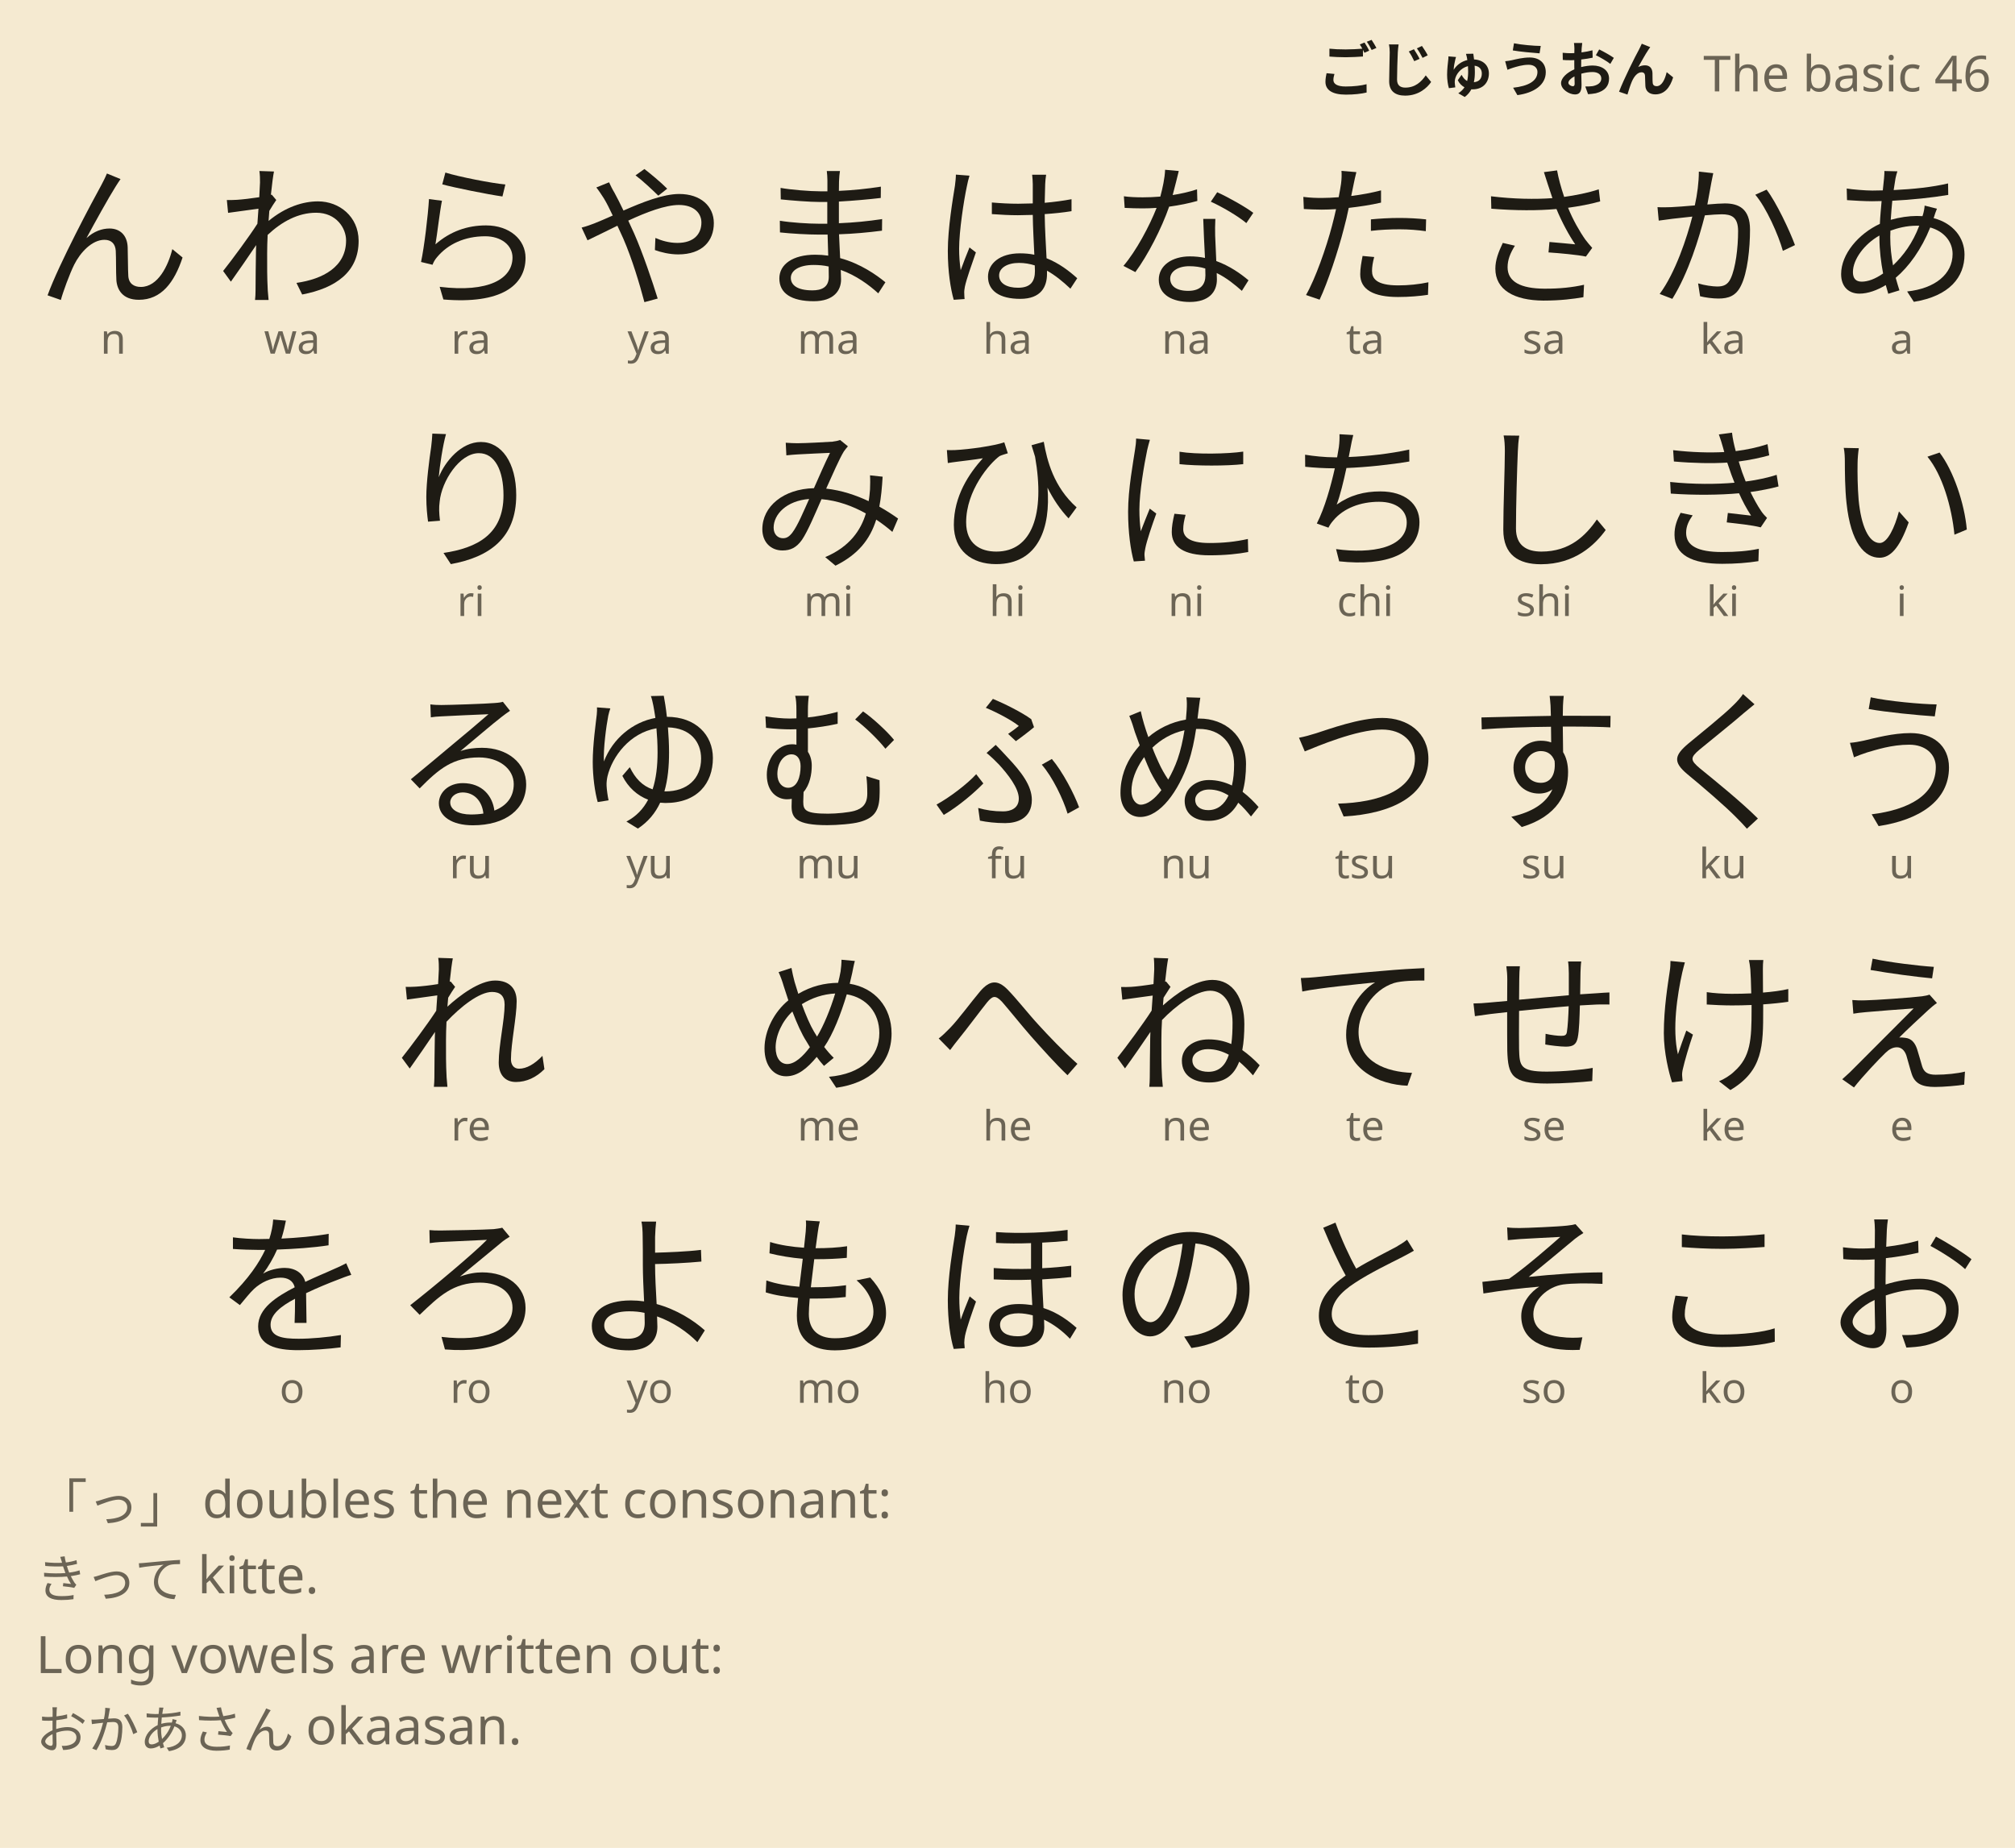
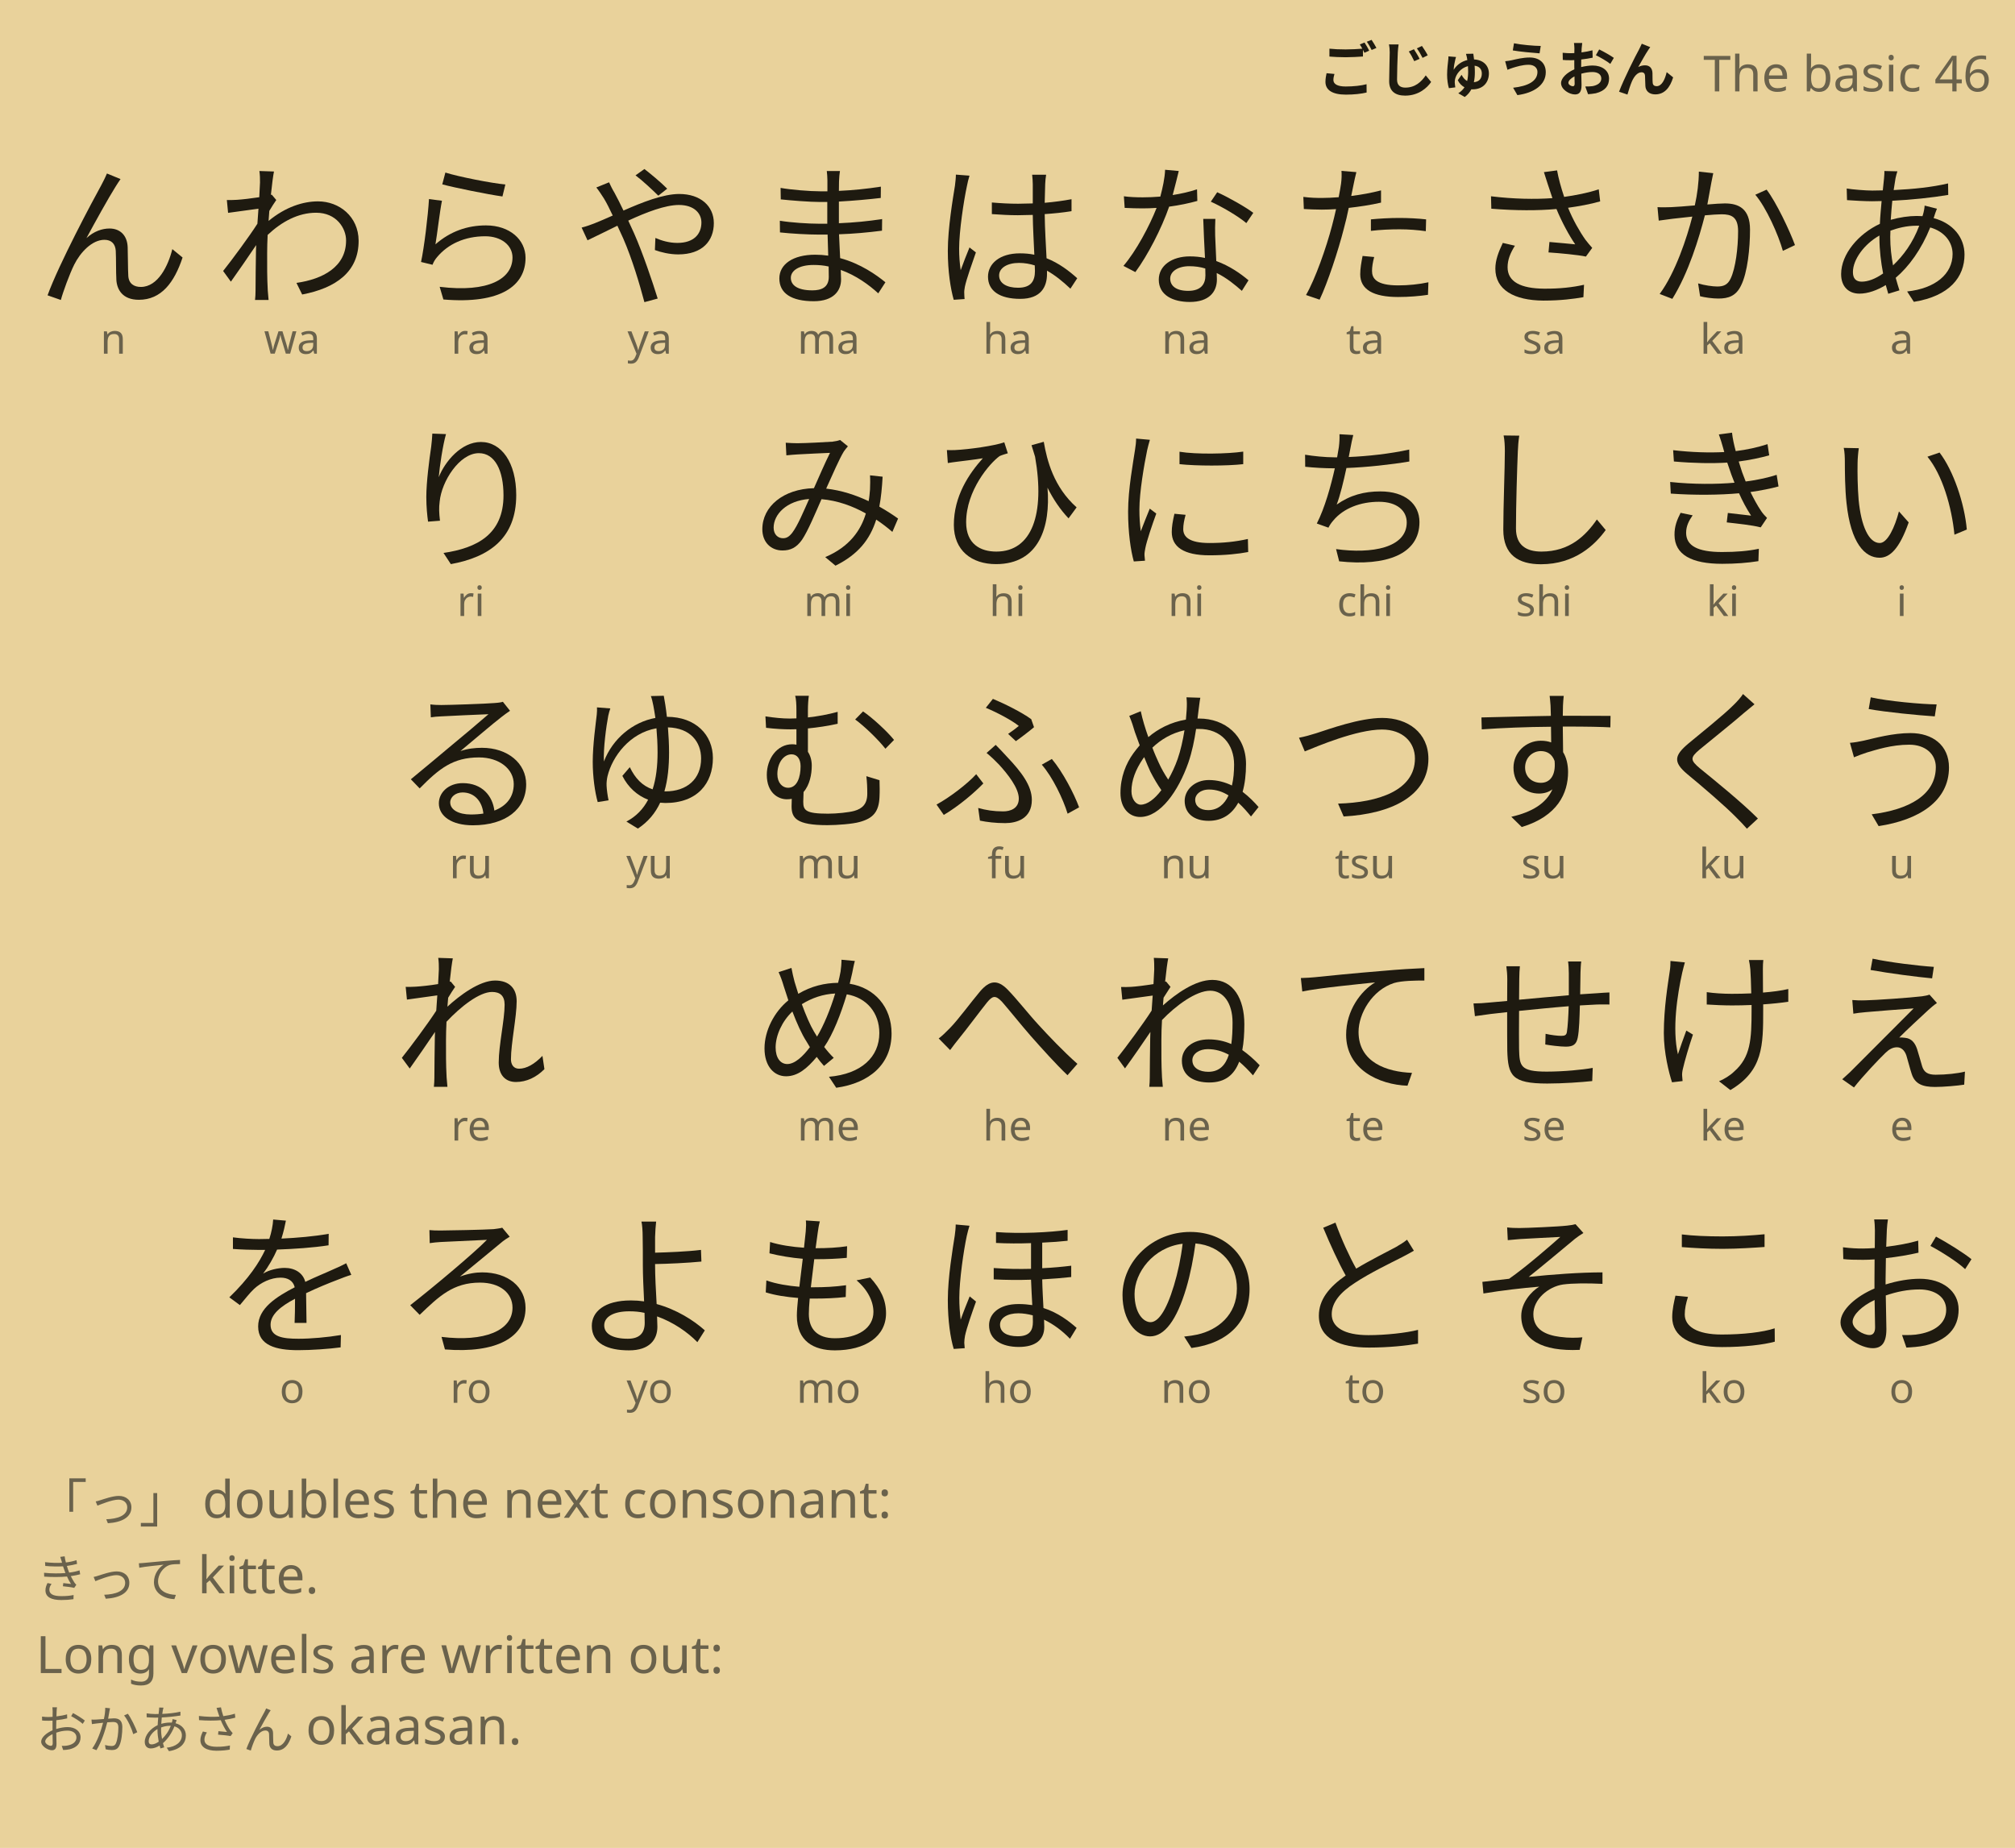
<svg xmlns="http://www.w3.org/2000/svg" viewBox="0 0 507 465" width="507" height="465" role="img" aria-label="Hiragana chart">
-   <rect width="100%" height="100%" fill="#f5ead1" />
+   <rect width="100%" height="100%" fill="#e9d29b" />
  <g font-family="'UD Digi Kyokasho N-R','UD Digi Kyokasho NP-R','UD Digi Kyokasho NK-R','HGP教科書体','YuKyokasho Yoko',YuKyokasho,'Hiragino Sans','Hiragino Kaku Gothic ProN','Yu Gothic',YuGothic,Meiryo,sans-serif">
-     <text x="501.0" y="23.0" text-anchor="end" font-size="15" font-weight="700" fill="#1e1b14">ごじゅうおん<tspan font-family="Calibri,Carlito,'Segoe UI',Tahoma,Verdana,sans-serif" font-size="12.5" font-weight="400" fill="#6b6455" dx="7">The basic 46</tspan>
+     <text x="501.0" y="23.0" text-anchor="end" font-size="15" font-weight="700" fill="#1e1a10">ごじゅうおん<tspan font-family="Calibri,Carlito,'Segoe UI',Tahoma,Verdana,sans-serif" font-size="12.5" font-weight="400" fill="#6a624c" dx="7">The basic 46</tspan>
    </text>
-     <text x="478.5" y="74.0" text-anchor="middle" font-size="39" fill="#1e1b14">あ</text>
-     <text x="478.5" y="89.0" text-anchor="middle" font-family="Calibri,Carlito,'Segoe UI',Tahoma,Verdana,sans-serif" font-size="10.5" fill="#6b6455">a</text>
-     <text x="478.5" y="140.0" text-anchor="middle" font-size="39" fill="#1e1b14">い</text>
-     <text x="478.5" y="155.0" text-anchor="middle" font-family="Calibri,Carlito,'Segoe UI',Tahoma,Verdana,sans-serif" font-size="10.5" fill="#6b6455">i</text>
-     <text x="478.5" y="206.0" text-anchor="middle" font-size="39" fill="#1e1b14">う</text>
-     <text x="478.5" y="221.0" text-anchor="middle" font-family="Calibri,Carlito,'Segoe UI',Tahoma,Verdana,sans-serif" font-size="10.5" fill="#6b6455">u</text>
-     <text x="478.5" y="272.0" text-anchor="middle" font-size="39" fill="#1e1b14">え</text>
-     <text x="478.5" y="287.0" text-anchor="middle" font-family="Calibri,Carlito,'Segoe UI',Tahoma,Verdana,sans-serif" font-size="10.5" fill="#6b6455">e</text>
-     <text x="478.5" y="338.0" text-anchor="middle" font-size="39" fill="#1e1b14">お</text>
-     <text x="478.5" y="353.0" text-anchor="middle" font-family="Calibri,Carlito,'Segoe UI',Tahoma,Verdana,sans-serif" font-size="10.5" fill="#6b6455">o</text>
-     <text x="433.5" y="74.0" text-anchor="middle" font-size="39" fill="#1e1b14">か</text>
-     <text x="433.5" y="89.0" text-anchor="middle" font-family="Calibri,Carlito,'Segoe UI',Tahoma,Verdana,sans-serif" font-size="10.5" fill="#6b6455">ka</text>
-     <text x="433.5" y="140.0" text-anchor="middle" font-size="39" fill="#1e1b14">き</text>
-     <text x="433.5" y="155.0" text-anchor="middle" font-family="Calibri,Carlito,'Segoe UI',Tahoma,Verdana,sans-serif" font-size="10.5" fill="#6b6455">ki</text>
-     <text x="433.5" y="206.0" text-anchor="middle" font-size="39" fill="#1e1b14">く</text>
-     <text x="433.5" y="221.0" text-anchor="middle" font-family="Calibri,Carlito,'Segoe UI',Tahoma,Verdana,sans-serif" font-size="10.5" fill="#6b6455">ku</text>
-     <text x="433.5" y="272.0" text-anchor="middle" font-size="39" fill="#1e1b14">け</text>
-     <text x="433.5" y="287.0" text-anchor="middle" font-family="Calibri,Carlito,'Segoe UI',Tahoma,Verdana,sans-serif" font-size="10.5" fill="#6b6455">ke</text>
-     <text x="433.5" y="338.0" text-anchor="middle" font-size="39" fill="#1e1b14">こ</text>
-     <text x="433.5" y="353.0" text-anchor="middle" font-family="Calibri,Carlito,'Segoe UI',Tahoma,Verdana,sans-serif" font-size="10.5" fill="#6b6455">ko</text>
-     <text x="388.5" y="74.0" text-anchor="middle" font-size="39" fill="#1e1b14">さ</text>
-     <text x="388.5" y="89.0" text-anchor="middle" font-family="Calibri,Carlito,'Segoe UI',Tahoma,Verdana,sans-serif" font-size="10.5" fill="#6b6455">sa</text>
-     <text x="388.5" y="140.0" text-anchor="middle" font-size="39" fill="#1e1b14">し</text>
-     <text x="388.5" y="155.0" text-anchor="middle" font-family="Calibri,Carlito,'Segoe UI',Tahoma,Verdana,sans-serif" font-size="10.5" fill="#6b6455">shi</text>
-     <text x="388.5" y="206.0" text-anchor="middle" font-size="39" fill="#1e1b14">す</text>
-     <text x="388.5" y="221.0" text-anchor="middle" font-family="Calibri,Carlito,'Segoe UI',Tahoma,Verdana,sans-serif" font-size="10.5" fill="#6b6455">su</text>
-     <text x="388.5" y="272.0" text-anchor="middle" font-size="39" fill="#1e1b14">せ</text>
-     <text x="388.5" y="287.0" text-anchor="middle" font-family="Calibri,Carlito,'Segoe UI',Tahoma,Verdana,sans-serif" font-size="10.5" fill="#6b6455">se</text>
-     <text x="388.5" y="338.0" text-anchor="middle" font-size="39" fill="#1e1b14">そ</text>
-     <text x="388.5" y="353.0" text-anchor="middle" font-family="Calibri,Carlito,'Segoe UI',Tahoma,Verdana,sans-serif" font-size="10.5" fill="#6b6455">so</text>
-     <text x="343.5" y="74.0" text-anchor="middle" font-size="39" fill="#1e1b14">た</text>
-     <text x="343.5" y="89.0" text-anchor="middle" font-family="Calibri,Carlito,'Segoe UI',Tahoma,Verdana,sans-serif" font-size="10.5" fill="#6b6455">ta</text>
-     <text x="343.5" y="140.0" text-anchor="middle" font-size="39" fill="#1e1b14">ち</text>
-     <text x="343.5" y="155.0" text-anchor="middle" font-family="Calibri,Carlito,'Segoe UI',Tahoma,Verdana,sans-serif" font-size="10.5" fill="#6b6455">chi</text>
-     <text x="343.5" y="206.0" text-anchor="middle" font-size="39" fill="#1e1b14">つ</text>
-     <text x="343.5" y="221.0" text-anchor="middle" font-family="Calibri,Carlito,'Segoe UI',Tahoma,Verdana,sans-serif" font-size="10.5" fill="#6b6455">tsu</text>
-     <text x="343.5" y="272.0" text-anchor="middle" font-size="39" fill="#1e1b14">て</text>
-     <text x="343.5" y="287.0" text-anchor="middle" font-family="Calibri,Carlito,'Segoe UI',Tahoma,Verdana,sans-serif" font-size="10.5" fill="#6b6455">te</text>
-     <text x="343.5" y="338.0" text-anchor="middle" font-size="39" fill="#1e1b14">と</text>
-     <text x="343.5" y="353.0" text-anchor="middle" font-family="Calibri,Carlito,'Segoe UI',Tahoma,Verdana,sans-serif" font-size="10.5" fill="#6b6455">to</text>
-     <text x="298.5" y="74.0" text-anchor="middle" font-size="39" fill="#1e1b14">な</text>
-     <text x="298.5" y="89.0" text-anchor="middle" font-family="Calibri,Carlito,'Segoe UI',Tahoma,Verdana,sans-serif" font-size="10.5" fill="#6b6455">na</text>
-     <text x="298.5" y="140.0" text-anchor="middle" font-size="39" fill="#1e1b14">に</text>
-     <text x="298.5" y="155.0" text-anchor="middle" font-family="Calibri,Carlito,'Segoe UI',Tahoma,Verdana,sans-serif" font-size="10.5" fill="#6b6455">ni</text>
-     <text x="298.5" y="206.0" text-anchor="middle" font-size="39" fill="#1e1b14">ぬ</text>
-     <text x="298.5" y="221.0" text-anchor="middle" font-family="Calibri,Carlito,'Segoe UI',Tahoma,Verdana,sans-serif" font-size="10.5" fill="#6b6455">nu</text>
-     <text x="298.5" y="272.0" text-anchor="middle" font-size="39" fill="#1e1b14">ね</text>
-     <text x="298.5" y="287.0" text-anchor="middle" font-family="Calibri,Carlito,'Segoe UI',Tahoma,Verdana,sans-serif" font-size="10.5" fill="#6b6455">ne</text>
-     <text x="298.5" y="338.0" text-anchor="middle" font-size="39" fill="#1e1b14">の</text>
-     <text x="298.5" y="353.0" text-anchor="middle" font-family="Calibri,Carlito,'Segoe UI',Tahoma,Verdana,sans-serif" font-size="10.5" fill="#6b6455">no</text>
-     <text x="253.5" y="74.0" text-anchor="middle" font-size="39" fill="#1e1b14">は</text>
-     <text x="253.5" y="89.0" text-anchor="middle" font-family="Calibri,Carlito,'Segoe UI',Tahoma,Verdana,sans-serif" font-size="10.5" fill="#6b6455">ha</text>
-     <text x="253.5" y="140.0" text-anchor="middle" font-size="39" fill="#1e1b14">ひ</text>
-     <text x="253.5" y="155.0" text-anchor="middle" font-family="Calibri,Carlito,'Segoe UI',Tahoma,Verdana,sans-serif" font-size="10.5" fill="#6b6455">hi</text>
-     <text x="253.5" y="206.0" text-anchor="middle" font-size="39" fill="#1e1b14">ふ</text>
-     <text x="253.5" y="221.0" text-anchor="middle" font-family="Calibri,Carlito,'Segoe UI',Tahoma,Verdana,sans-serif" font-size="10.5" fill="#6b6455">fu</text>
-     <text x="253.5" y="272.0" text-anchor="middle" font-size="39" fill="#1e1b14">へ</text>
-     <text x="253.5" y="287.0" text-anchor="middle" font-family="Calibri,Carlito,'Segoe UI',Tahoma,Verdana,sans-serif" font-size="10.5" fill="#6b6455">he</text>
-     <text x="253.5" y="338.0" text-anchor="middle" font-size="39" fill="#1e1b14">ほ</text>
-     <text x="253.5" y="353.0" text-anchor="middle" font-family="Calibri,Carlito,'Segoe UI',Tahoma,Verdana,sans-serif" font-size="10.5" fill="#6b6455">ho</text>
-     <text x="208.5" y="74.0" text-anchor="middle" font-size="39" fill="#1e1b14">ま</text>
-     <text x="208.5" y="89.0" text-anchor="middle" font-family="Calibri,Carlito,'Segoe UI',Tahoma,Verdana,sans-serif" font-size="10.5" fill="#6b6455">ma</text>
-     <text x="208.5" y="140.0" text-anchor="middle" font-size="39" fill="#1e1b14">み</text>
-     <text x="208.5" y="155.0" text-anchor="middle" font-family="Calibri,Carlito,'Segoe UI',Tahoma,Verdana,sans-serif" font-size="10.5" fill="#6b6455">mi</text>
-     <text x="208.5" y="206.0" text-anchor="middle" font-size="39" fill="#1e1b14">む</text>
-     <text x="208.5" y="221.0" text-anchor="middle" font-family="Calibri,Carlito,'Segoe UI',Tahoma,Verdana,sans-serif" font-size="10.5" fill="#6b6455">mu</text>
-     <text x="208.5" y="272.0" text-anchor="middle" font-size="39" fill="#1e1b14">め</text>
-     <text x="208.5" y="287.0" text-anchor="middle" font-family="Calibri,Carlito,'Segoe UI',Tahoma,Verdana,sans-serif" font-size="10.5" fill="#6b6455">me</text>
-     <text x="208.5" y="338.0" text-anchor="middle" font-size="39" fill="#1e1b14">も</text>
-     <text x="208.5" y="353.0" text-anchor="middle" font-family="Calibri,Carlito,'Segoe UI',Tahoma,Verdana,sans-serif" font-size="10.5" fill="#6b6455">mo</text>
-     <text x="163.5" y="74.0" text-anchor="middle" font-size="39" fill="#1e1b14">や</text>
-     <text x="163.5" y="89.0" text-anchor="middle" font-family="Calibri,Carlito,'Segoe UI',Tahoma,Verdana,sans-serif" font-size="10.5" fill="#6b6455">ya</text>
-     <text x="163.5" y="206.0" text-anchor="middle" font-size="39" fill="#1e1b14">ゆ</text>
-     <text x="163.5" y="221.0" text-anchor="middle" font-family="Calibri,Carlito,'Segoe UI',Tahoma,Verdana,sans-serif" font-size="10.5" fill="#6b6455">yu</text>
-     <text x="163.5" y="338.0" text-anchor="middle" font-size="39" fill="#1e1b14">よ</text>
-     <text x="163.5" y="353.0" text-anchor="middle" font-family="Calibri,Carlito,'Segoe UI',Tahoma,Verdana,sans-serif" font-size="10.5" fill="#6b6455">yo</text>
-     <text x="118.5" y="74.0" text-anchor="middle" font-size="39" fill="#1e1b14">ら</text>
-     <text x="118.5" y="89.0" text-anchor="middle" font-family="Calibri,Carlito,'Segoe UI',Tahoma,Verdana,sans-serif" font-size="10.5" fill="#6b6455">ra</text>
-     <text x="118.5" y="140.0" text-anchor="middle" font-size="39" fill="#1e1b14">り</text>
-     <text x="118.5" y="155.0" text-anchor="middle" font-family="Calibri,Carlito,'Segoe UI',Tahoma,Verdana,sans-serif" font-size="10.5" fill="#6b6455">ri</text>
-     <text x="118.5" y="206.0" text-anchor="middle" font-size="39" fill="#1e1b14">る</text>
-     <text x="118.5" y="221.0" text-anchor="middle" font-family="Calibri,Carlito,'Segoe UI',Tahoma,Verdana,sans-serif" font-size="10.5" fill="#6b6455">ru</text>
-     <text x="118.5" y="272.0" text-anchor="middle" font-size="39" fill="#1e1b14">れ</text>
-     <text x="118.5" y="287.0" text-anchor="middle" font-family="Calibri,Carlito,'Segoe UI',Tahoma,Verdana,sans-serif" font-size="10.5" fill="#6b6455">re</text>
-     <text x="118.5" y="338.0" text-anchor="middle" font-size="39" fill="#1e1b14">ろ</text>
-     <text x="118.5" y="353.0" text-anchor="middle" font-family="Calibri,Carlito,'Segoe UI',Tahoma,Verdana,sans-serif" font-size="10.5" fill="#6b6455">ro</text>
-     <text x="73.5" y="74.0" text-anchor="middle" font-size="39" fill="#1e1b14">わ</text>
-     <text x="73.5" y="89.0" text-anchor="middle" font-family="Calibri,Carlito,'Segoe UI',Tahoma,Verdana,sans-serif" font-size="10.5" fill="#6b6455">wa</text>
-     <text x="73.5" y="338.0" text-anchor="middle" font-size="39" fill="#1e1b14">を</text>
-     <text x="73.5" y="353.0" text-anchor="middle" font-family="Calibri,Carlito,'Segoe UI',Tahoma,Verdana,sans-serif" font-size="10.5" fill="#6b6455">o</text>
-     <text x="28.5" y="74.0" text-anchor="middle" font-size="39" fill="#1e1b14">ん</text>
-     <text x="28.5" y="89.0" text-anchor="middle" font-family="Calibri,Carlito,'Segoe UI',Tahoma,Verdana,sans-serif" font-size="10.5" fill="#6b6455">n</text>
-     <text x="9.0" y="383.0" font-family="Calibri,Carlito,'Segoe UI',Tahoma,Verdana,sans-serif" font-size="13" fill="#6b6455">「っ」 doubles the next consonant:</text>
-     <text x="9.0" y="402.0" font-family="Calibri,Carlito,'Segoe UI',Tahoma,Verdana,sans-serif" font-size="13" fill="#6b6455">きって kitte.</text>
-     <text x="9.0" y="421.0" font-family="Calibri,Carlito,'Segoe UI',Tahoma,Verdana,sans-serif" font-size="13" fill="#6b6455">Long vowels are written out:</text>
-     <text x="9.0" y="440.0" font-family="Calibri,Carlito,'Segoe UI',Tahoma,Verdana,sans-serif" font-size="13" fill="#6b6455">おかあさん okaasan.</text>
+     <text x="478.5" y="74.0" text-anchor="middle" font-size="39" fill="#1e1a10">あ</text>
+     <text x="478.5" y="89.0" text-anchor="middle" font-family="Calibri,Carlito,'Segoe UI',Tahoma,Verdana,sans-serif" font-size="10.5" fill="#6a624c">a</text>
+     <text x="478.5" y="140.0" text-anchor="middle" font-size="39" fill="#1e1a10">い</text>
+     <text x="478.5" y="155.0" text-anchor="middle" font-family="Calibri,Carlito,'Segoe UI',Tahoma,Verdana,sans-serif" font-size="10.5" fill="#6a624c">i</text>
+     <text x="478.5" y="206.0" text-anchor="middle" font-size="39" fill="#1e1a10">う</text>
+     <text x="478.5" y="221.0" text-anchor="middle" font-family="Calibri,Carlito,'Segoe UI',Tahoma,Verdana,sans-serif" font-size="10.5" fill="#6a624c">u</text>
+     <text x="478.5" y="272.0" text-anchor="middle" font-size="39" fill="#1e1a10">え</text>
+     <text x="478.5" y="287.0" text-anchor="middle" font-family="Calibri,Carlito,'Segoe UI',Tahoma,Verdana,sans-serif" font-size="10.5" fill="#6a624c">e</text>
+     <text x="478.5" y="338.0" text-anchor="middle" font-size="39" fill="#1e1a10">お</text>
+     <text x="478.5" y="353.0" text-anchor="middle" font-family="Calibri,Carlito,'Segoe UI',Tahoma,Verdana,sans-serif" font-size="10.5" fill="#6a624c">o</text>
+     <text x="433.5" y="74.0" text-anchor="middle" font-size="39" fill="#1e1a10">か</text>
+     <text x="433.5" y="89.0" text-anchor="middle" font-family="Calibri,Carlito,'Segoe UI',Tahoma,Verdana,sans-serif" font-size="10.5" fill="#6a624c">ka</text>
+     <text x="433.5" y="140.0" text-anchor="middle" font-size="39" fill="#1e1a10">き</text>
+     <text x="433.5" y="155.0" text-anchor="middle" font-family="Calibri,Carlito,'Segoe UI',Tahoma,Verdana,sans-serif" font-size="10.5" fill="#6a624c">ki</text>
+     <text x="433.5" y="206.0" text-anchor="middle" font-size="39" fill="#1e1a10">く</text>
+     <text x="433.5" y="221.0" text-anchor="middle" font-family="Calibri,Carlito,'Segoe UI',Tahoma,Verdana,sans-serif" font-size="10.5" fill="#6a624c">ku</text>
+     <text x="433.5" y="272.0" text-anchor="middle" font-size="39" fill="#1e1a10">け</text>
+     <text x="433.5" y="287.0" text-anchor="middle" font-family="Calibri,Carlito,'Segoe UI',Tahoma,Verdana,sans-serif" font-size="10.5" fill="#6a624c">ke</text>
+     <text x="433.5" y="338.0" text-anchor="middle" font-size="39" fill="#1e1a10">こ</text>
+     <text x="433.5" y="353.0" text-anchor="middle" font-family="Calibri,Carlito,'Segoe UI',Tahoma,Verdana,sans-serif" font-size="10.5" fill="#6a624c">ko</text>
+     <text x="388.5" y="74.0" text-anchor="middle" font-size="39" fill="#1e1a10">さ</text>
+     <text x="388.5" y="89.0" text-anchor="middle" font-family="Calibri,Carlito,'Segoe UI',Tahoma,Verdana,sans-serif" font-size="10.5" fill="#6a624c">sa</text>
+     <text x="388.5" y="140.0" text-anchor="middle" font-size="39" fill="#1e1a10">し</text>
+     <text x="388.5" y="155.0" text-anchor="middle" font-family="Calibri,Carlito,'Segoe UI',Tahoma,Verdana,sans-serif" font-size="10.5" fill="#6a624c">shi</text>
+     <text x="388.5" y="206.0" text-anchor="middle" font-size="39" fill="#1e1a10">す</text>
+     <text x="388.5" y="221.0" text-anchor="middle" font-family="Calibri,Carlito,'Segoe UI',Tahoma,Verdana,sans-serif" font-size="10.5" fill="#6a624c">su</text>
+     <text x="388.5" y="272.0" text-anchor="middle" font-size="39" fill="#1e1a10">せ</text>
+     <text x="388.5" y="287.0" text-anchor="middle" font-family="Calibri,Carlito,'Segoe UI',Tahoma,Verdana,sans-serif" font-size="10.5" fill="#6a624c">se</text>
+     <text x="388.5" y="338.0" text-anchor="middle" font-size="39" fill="#1e1a10">そ</text>
+     <text x="388.5" y="353.0" text-anchor="middle" font-family="Calibri,Carlito,'Segoe UI',Tahoma,Verdana,sans-serif" font-size="10.5" fill="#6a624c">so</text>
+     <text x="343.5" y="74.0" text-anchor="middle" font-size="39" fill="#1e1a10">た</text>
+     <text x="343.5" y="89.0" text-anchor="middle" font-family="Calibri,Carlito,'Segoe UI',Tahoma,Verdana,sans-serif" font-size="10.5" fill="#6a624c">ta</text>
+     <text x="343.5" y="140.0" text-anchor="middle" font-size="39" fill="#1e1a10">ち</text>
+     <text x="343.5" y="155.0" text-anchor="middle" font-family="Calibri,Carlito,'Segoe UI',Tahoma,Verdana,sans-serif" font-size="10.5" fill="#6a624c">chi</text>
+     <text x="343.5" y="206.0" text-anchor="middle" font-size="39" fill="#1e1a10">つ</text>
+     <text x="343.5" y="221.0" text-anchor="middle" font-family="Calibri,Carlito,'Segoe UI',Tahoma,Verdana,sans-serif" font-size="10.5" fill="#6a624c">tsu</text>
+     <text x="343.5" y="272.0" text-anchor="middle" font-size="39" fill="#1e1a10">て</text>
+     <text x="343.5" y="287.0" text-anchor="middle" font-family="Calibri,Carlito,'Segoe UI',Tahoma,Verdana,sans-serif" font-size="10.5" fill="#6a624c">te</text>
+     <text x="343.5" y="338.0" text-anchor="middle" font-size="39" fill="#1e1a10">と</text>
+     <text x="343.5" y="353.0" text-anchor="middle" font-family="Calibri,Carlito,'Segoe UI',Tahoma,Verdana,sans-serif" font-size="10.5" fill="#6a624c">to</text>
+     <text x="298.5" y="74.0" text-anchor="middle" font-size="39" fill="#1e1a10">な</text>
+     <text x="298.5" y="89.0" text-anchor="middle" font-family="Calibri,Carlito,'Segoe UI',Tahoma,Verdana,sans-serif" font-size="10.5" fill="#6a624c">na</text>
+     <text x="298.5" y="140.0" text-anchor="middle" font-size="39" fill="#1e1a10">に</text>
+     <text x="298.5" y="155.0" text-anchor="middle" font-family="Calibri,Carlito,'Segoe UI',Tahoma,Verdana,sans-serif" font-size="10.5" fill="#6a624c">ni</text>
+     <text x="298.5" y="206.0" text-anchor="middle" font-size="39" fill="#1e1a10">ぬ</text>
+     <text x="298.5" y="221.0" text-anchor="middle" font-family="Calibri,Carlito,'Segoe UI',Tahoma,Verdana,sans-serif" font-size="10.5" fill="#6a624c">nu</text>
+     <text x="298.5" y="272.0" text-anchor="middle" font-size="39" fill="#1e1a10">ね</text>
+     <text x="298.5" y="287.0" text-anchor="middle" font-family="Calibri,Carlito,'Segoe UI',Tahoma,Verdana,sans-serif" font-size="10.5" fill="#6a624c">ne</text>
+     <text x="298.5" y="338.0" text-anchor="middle" font-size="39" fill="#1e1a10">の</text>
+     <text x="298.5" y="353.0" text-anchor="middle" font-family="Calibri,Carlito,'Segoe UI',Tahoma,Verdana,sans-serif" font-size="10.5" fill="#6a624c">no</text>
+     <text x="253.5" y="74.0" text-anchor="middle" font-size="39" fill="#1e1a10">は</text>
+     <text x="253.5" y="89.0" text-anchor="middle" font-family="Calibri,Carlito,'Segoe UI',Tahoma,Verdana,sans-serif" font-size="10.5" fill="#6a624c">ha</text>
+     <text x="253.5" y="140.0" text-anchor="middle" font-size="39" fill="#1e1a10">ひ</text>
+     <text x="253.5" y="155.0" text-anchor="middle" font-family="Calibri,Carlito,'Segoe UI',Tahoma,Verdana,sans-serif" font-size="10.5" fill="#6a624c">hi</text>
+     <text x="253.5" y="206.0" text-anchor="middle" font-size="39" fill="#1e1a10">ふ</text>
+     <text x="253.5" y="221.0" text-anchor="middle" font-family="Calibri,Carlito,'Segoe UI',Tahoma,Verdana,sans-serif" font-size="10.5" fill="#6a624c">fu</text>
+     <text x="253.5" y="272.0" text-anchor="middle" font-size="39" fill="#1e1a10">へ</text>
+     <text x="253.5" y="287.0" text-anchor="middle" font-family="Calibri,Carlito,'Segoe UI',Tahoma,Verdana,sans-serif" font-size="10.5" fill="#6a624c">he</text>
+     <text x="253.5" y="338.0" text-anchor="middle" font-size="39" fill="#1e1a10">ほ</text>
+     <text x="253.5" y="353.0" text-anchor="middle" font-family="Calibri,Carlito,'Segoe UI',Tahoma,Verdana,sans-serif" font-size="10.5" fill="#6a624c">ho</text>
+     <text x="208.5" y="74.0" text-anchor="middle" font-size="39" fill="#1e1a10">ま</text>
+     <text x="208.5" y="89.0" text-anchor="middle" font-family="Calibri,Carlito,'Segoe UI',Tahoma,Verdana,sans-serif" font-size="10.5" fill="#6a624c">ma</text>
+     <text x="208.5" y="140.0" text-anchor="middle" font-size="39" fill="#1e1a10">み</text>
+     <text x="208.5" y="155.0" text-anchor="middle" font-family="Calibri,Carlito,'Segoe UI',Tahoma,Verdana,sans-serif" font-size="10.5" fill="#6a624c">mi</text>
+     <text x="208.5" y="206.0" text-anchor="middle" font-size="39" fill="#1e1a10">む</text>
+     <text x="208.5" y="221.0" text-anchor="middle" font-family="Calibri,Carlito,'Segoe UI',Tahoma,Verdana,sans-serif" font-size="10.5" fill="#6a624c">mu</text>
+     <text x="208.5" y="272.0" text-anchor="middle" font-size="39" fill="#1e1a10">め</text>
+     <text x="208.5" y="287.0" text-anchor="middle" font-family="Calibri,Carlito,'Segoe UI',Tahoma,Verdana,sans-serif" font-size="10.5" fill="#6a624c">me</text>
+     <text x="208.5" y="338.0" text-anchor="middle" font-size="39" fill="#1e1a10">も</text>
+     <text x="208.5" y="353.0" text-anchor="middle" font-family="Calibri,Carlito,'Segoe UI',Tahoma,Verdana,sans-serif" font-size="10.5" fill="#6a624c">mo</text>
+     <text x="163.5" y="74.0" text-anchor="middle" font-size="39" fill="#1e1a10">や</text>
+     <text x="163.5" y="89.0" text-anchor="middle" font-family="Calibri,Carlito,'Segoe UI',Tahoma,Verdana,sans-serif" font-size="10.5" fill="#6a624c">ya</text>
+     <text x="163.5" y="206.0" text-anchor="middle" font-size="39" fill="#1e1a10">ゆ</text>
+     <text x="163.5" y="221.0" text-anchor="middle" font-family="Calibri,Carlito,'Segoe UI',Tahoma,Verdana,sans-serif" font-size="10.5" fill="#6a624c">yu</text>
+     <text x="163.5" y="338.0" text-anchor="middle" font-size="39" fill="#1e1a10">よ</text>
+     <text x="163.5" y="353.0" text-anchor="middle" font-family="Calibri,Carlito,'Segoe UI',Tahoma,Verdana,sans-serif" font-size="10.5" fill="#6a624c">yo</text>
+     <text x="118.5" y="74.0" text-anchor="middle" font-size="39" fill="#1e1a10">ら</text>
+     <text x="118.5" y="89.0" text-anchor="middle" font-family="Calibri,Carlito,'Segoe UI',Tahoma,Verdana,sans-serif" font-size="10.5" fill="#6a624c">ra</text>
+     <text x="118.5" y="140.0" text-anchor="middle" font-size="39" fill="#1e1a10">り</text>
+     <text x="118.5" y="155.0" text-anchor="middle" font-family="Calibri,Carlito,'Segoe UI',Tahoma,Verdana,sans-serif" font-size="10.5" fill="#6a624c">ri</text>
+     <text x="118.5" y="206.0" text-anchor="middle" font-size="39" fill="#1e1a10">る</text>
+     <text x="118.5" y="221.0" text-anchor="middle" font-family="Calibri,Carlito,'Segoe UI',Tahoma,Verdana,sans-serif" font-size="10.5" fill="#6a624c">ru</text>
+     <text x="118.5" y="272.0" text-anchor="middle" font-size="39" fill="#1e1a10">れ</text>
+     <text x="118.5" y="287.0" text-anchor="middle" font-family="Calibri,Carlito,'Segoe UI',Tahoma,Verdana,sans-serif" font-size="10.5" fill="#6a624c">re</text>
+     <text x="118.5" y="338.0" text-anchor="middle" font-size="39" fill="#1e1a10">ろ</text>
+     <text x="118.5" y="353.0" text-anchor="middle" font-family="Calibri,Carlito,'Segoe UI',Tahoma,Verdana,sans-serif" font-size="10.5" fill="#6a624c">ro</text>
+     <text x="73.5" y="74.0" text-anchor="middle" font-size="39" fill="#1e1a10">わ</text>
+     <text x="73.5" y="89.0" text-anchor="middle" font-family="Calibri,Carlito,'Segoe UI',Tahoma,Verdana,sans-serif" font-size="10.5" fill="#6a624c">wa</text>
+     <text x="73.5" y="338.0" text-anchor="middle" font-size="39" fill="#1e1a10">を</text>
+     <text x="73.5" y="353.0" text-anchor="middle" font-family="Calibri,Carlito,'Segoe UI',Tahoma,Verdana,sans-serif" font-size="10.5" fill="#6a624c">o</text>
+     <text x="28.5" y="74.0" text-anchor="middle" font-size="39" fill="#1e1a10">ん</text>
+     <text x="28.5" y="89.0" text-anchor="middle" font-family="Calibri,Carlito,'Segoe UI',Tahoma,Verdana,sans-serif" font-size="10.5" fill="#6a624c">n</text>
+     <text x="9.0" y="383.0" font-family="Calibri,Carlito,'Segoe UI',Tahoma,Verdana,sans-serif" font-size="13" fill="#6a624c">「っ」 doubles the next consonant:</text>
+     <text x="9.0" y="402.0" font-family="Calibri,Carlito,'Segoe UI',Tahoma,Verdana,sans-serif" font-size="13" fill="#6a624c">きって kitte.</text>
+     <text x="9.0" y="421.0" font-family="Calibri,Carlito,'Segoe UI',Tahoma,Verdana,sans-serif" font-size="13" fill="#6a624c">Long vowels are written out:</text>
+     <text x="9.0" y="440.0" font-family="Calibri,Carlito,'Segoe UI',Tahoma,Verdana,sans-serif" font-size="13" fill="#6a624c">おかあさん okaasan.</text>
  </g>
</svg>
